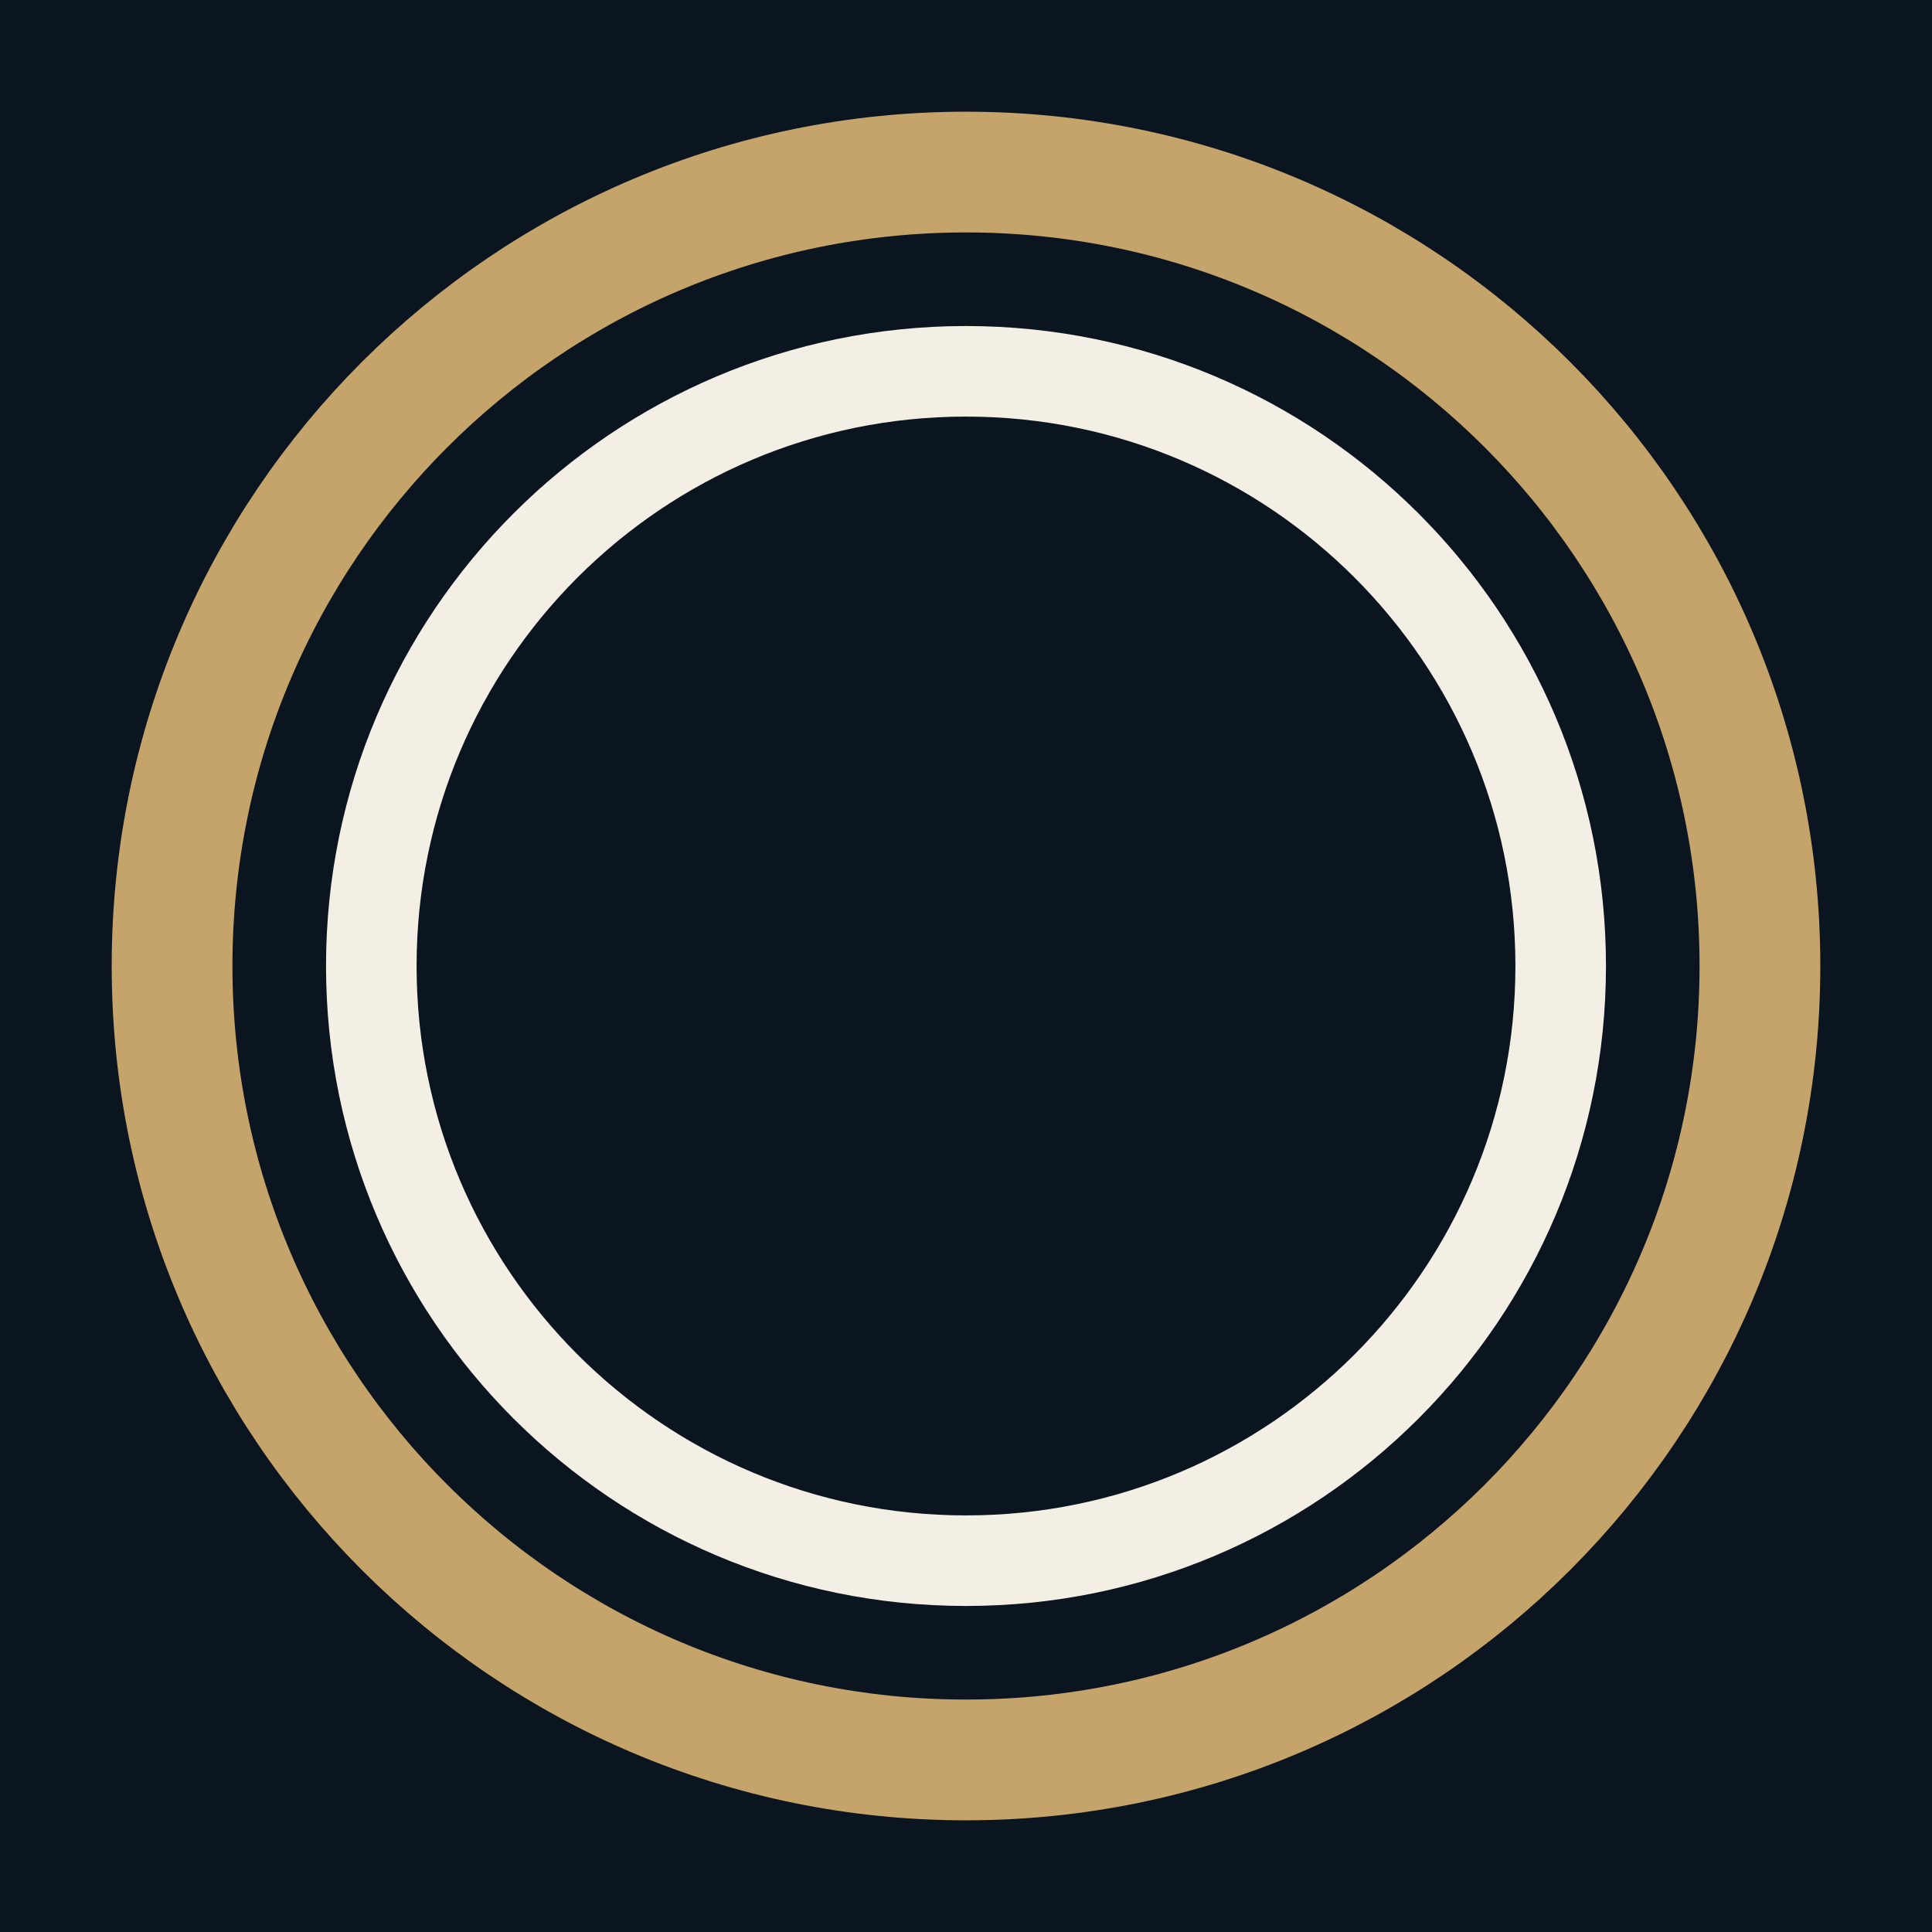
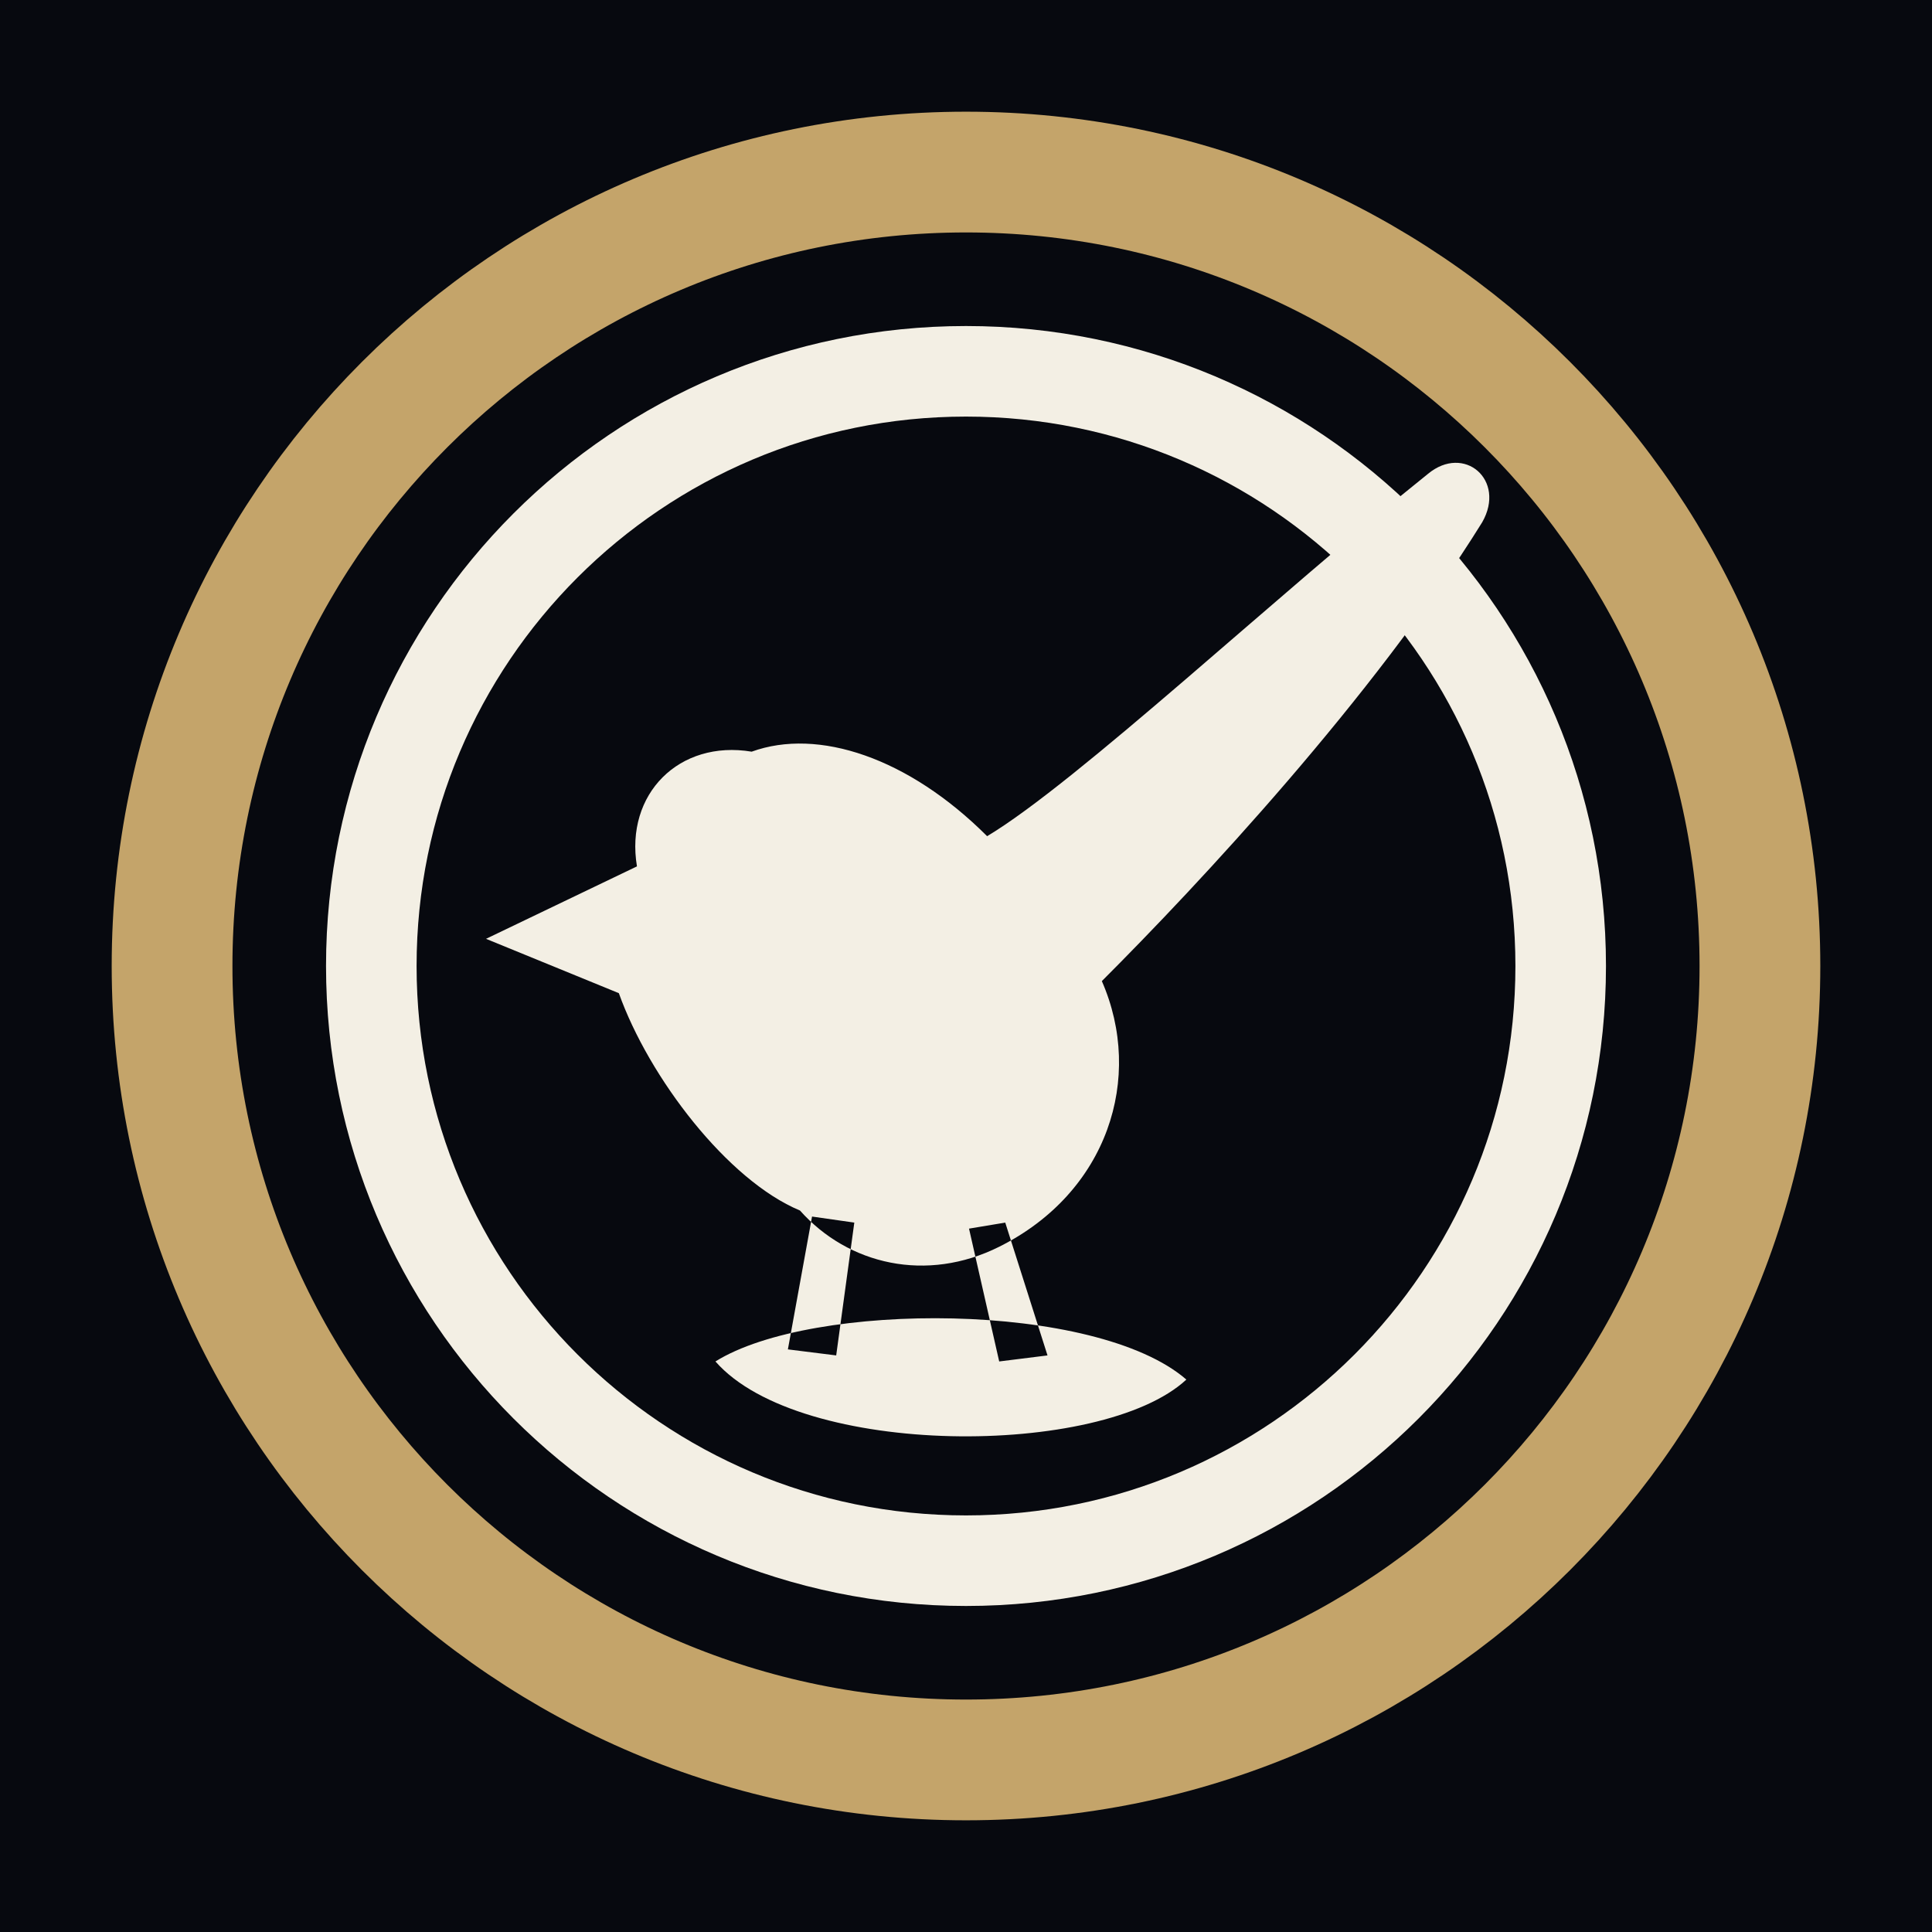
<svg xmlns="http://www.w3.org/2000/svg" viewBox="0 0 32 32" role="img" aria-label="Dark Sky Birds">
-   <rect width="32" height="32" fill="#0B1520" />
+   <rect width="32" height="32" fill="#07090f" />
  <circle cx="16" cy="16" r="13.15" fill="none" stroke="#C4A46A" stroke-width="2" />
  <circle cx="16" cy="16" r="9.85" fill="none" stroke="#F3EFE4" stroke-width="1.5" />
+   <path fill="#F3EFE4" d="M8.05 15.55 L10.55 14.35 C10.35 13.15 11.25 12.25 12.45 12.45 C13.55 12.05 15.05 12.55 16.35 13.85 C17.85 12.95 21.15 9.85 23.65 7.85 C24.25 7.35 24.95 7.95 24.55 8.65 C22.75 11.55 19.85 14.65 18.25 16.25 C18.95 17.85 18.35 19.75 16.55 20.65 C15.35 21.25 14.05 20.95 13.25 20.05 C12.05 19.55 10.75 17.85 10.25 16.45 L8.05 15.55 Z M13.45 20.15 L13.05 22.35 L13.85 22.45 L14.15 20.25 Z M16.05 20.35 L16.55 22.55 L17.35 22.45 L16.65 20.25 Z M11.85 22.55 C13.45 21.55 18.15 21.55 19.65 22.85 C18.25 24.15 13.25 24.15 11.85 22.55 Z" />
</svg>
